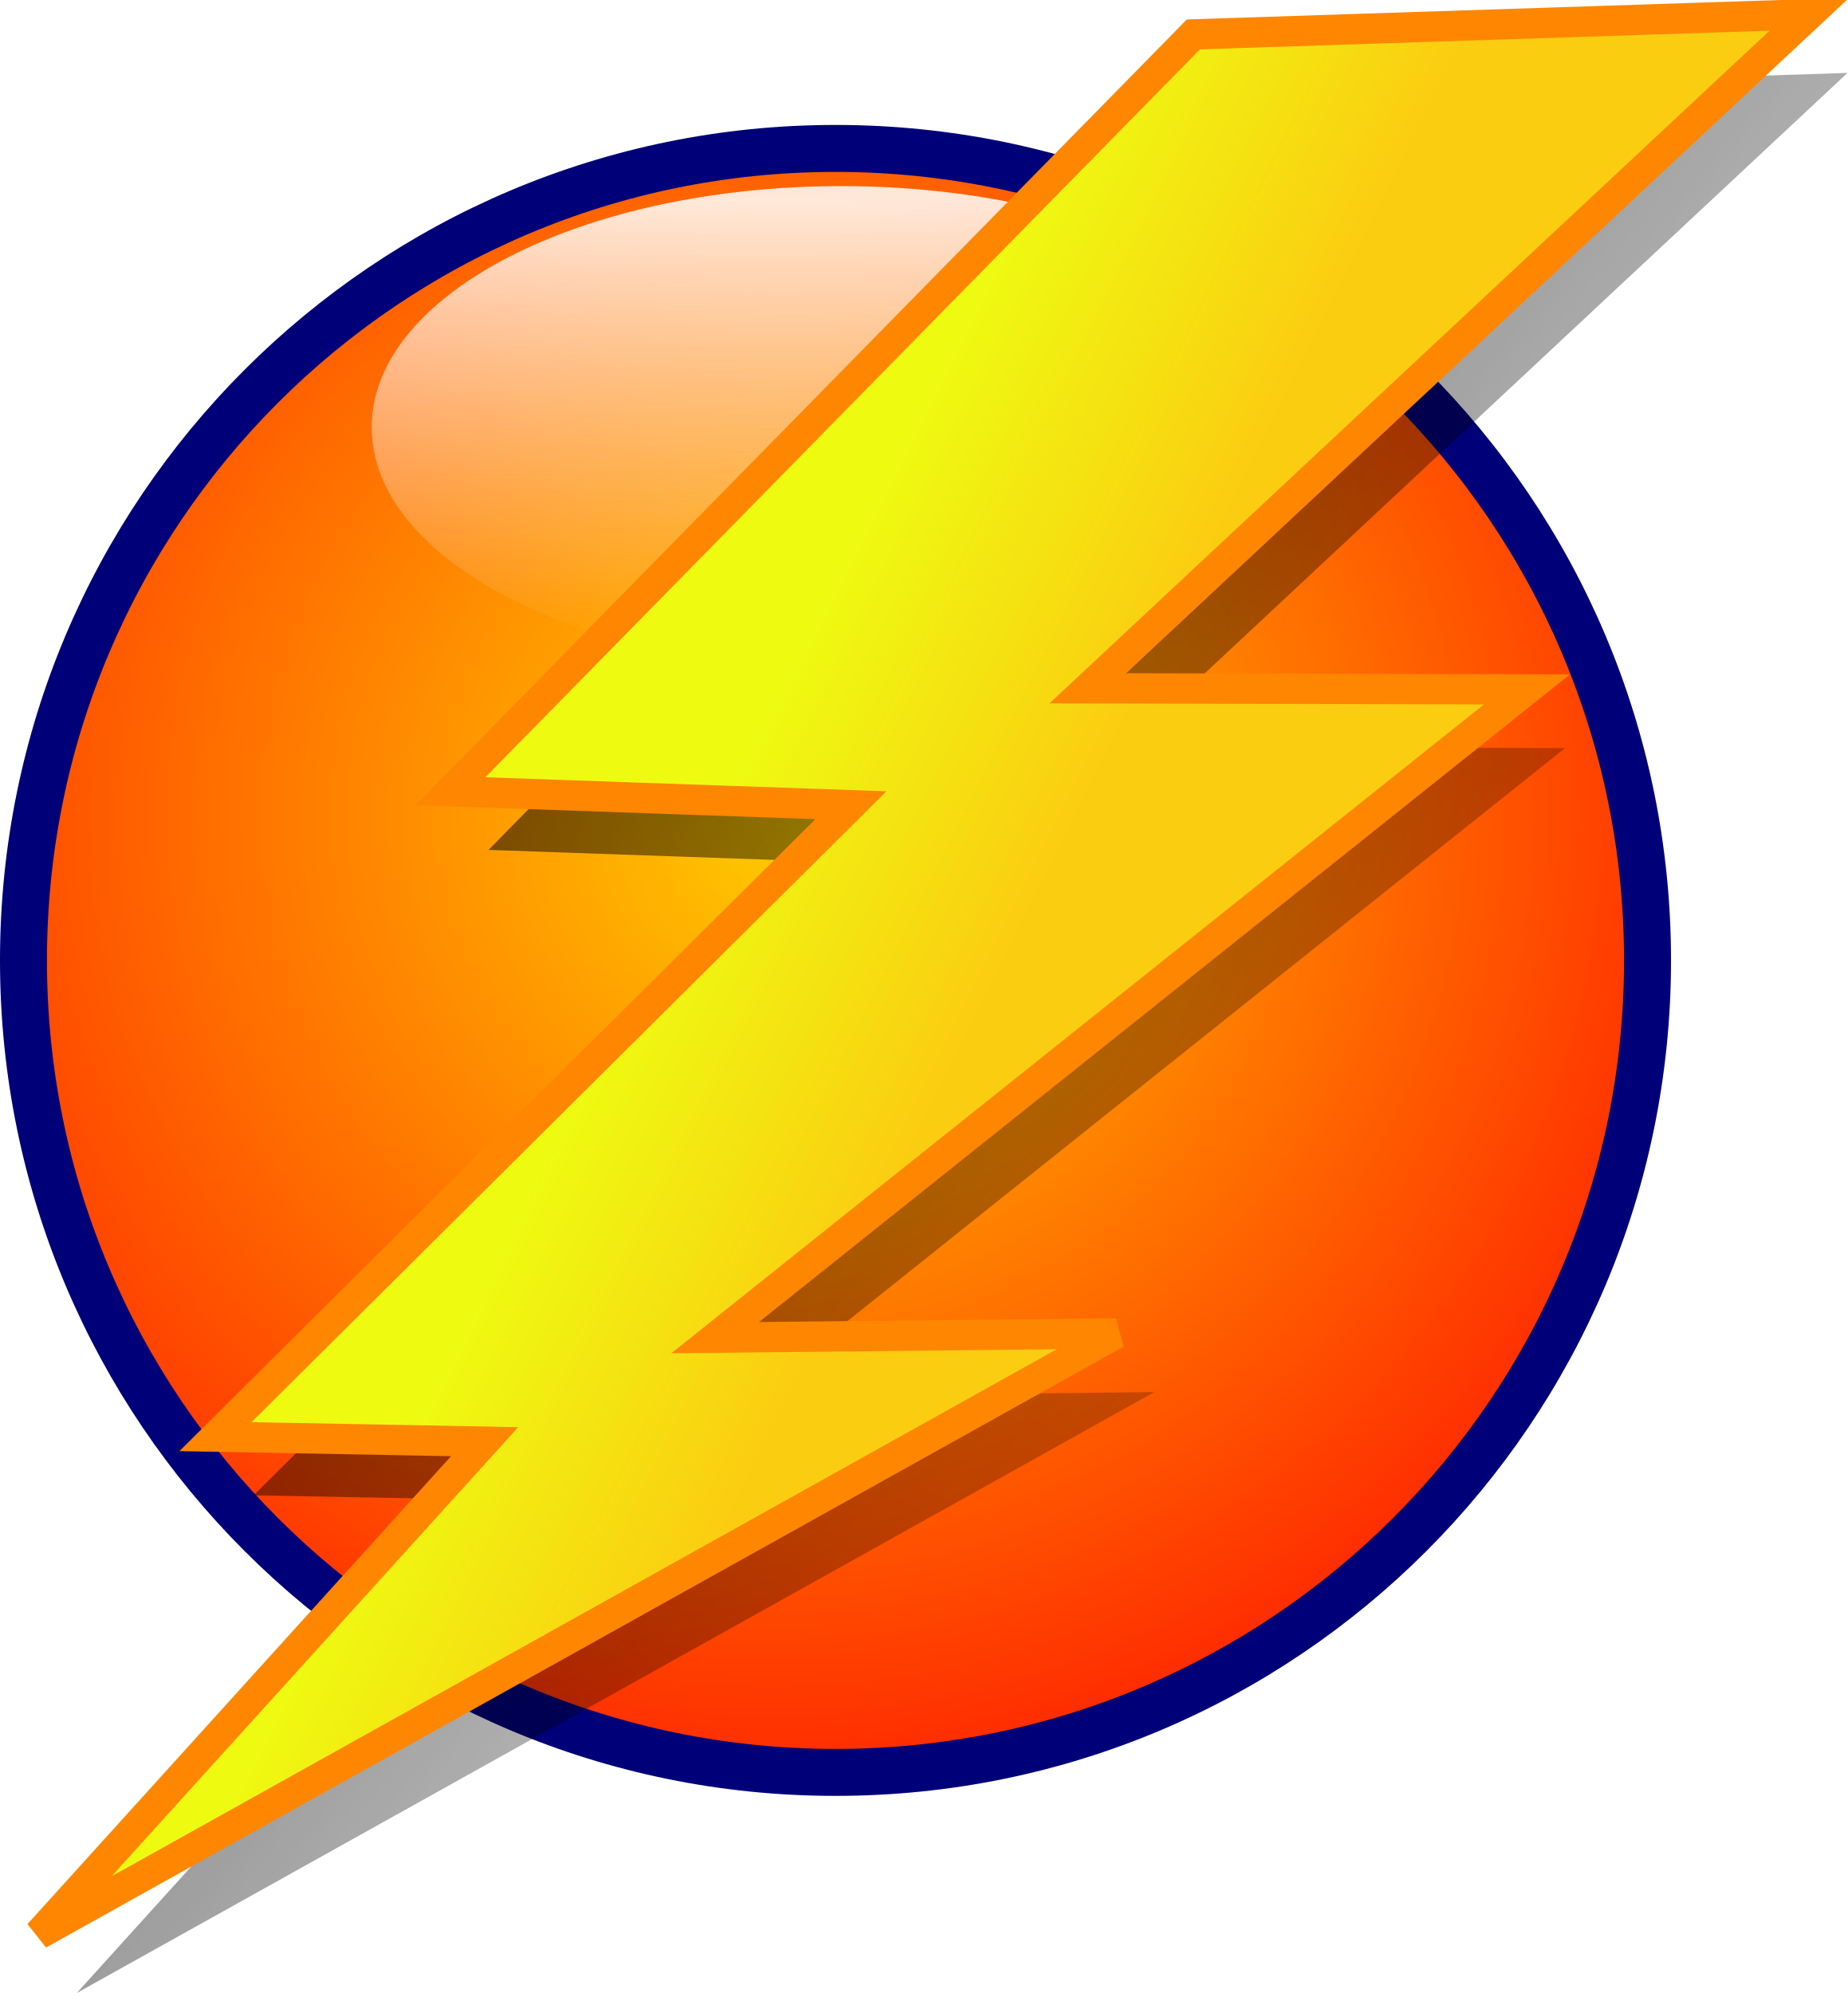
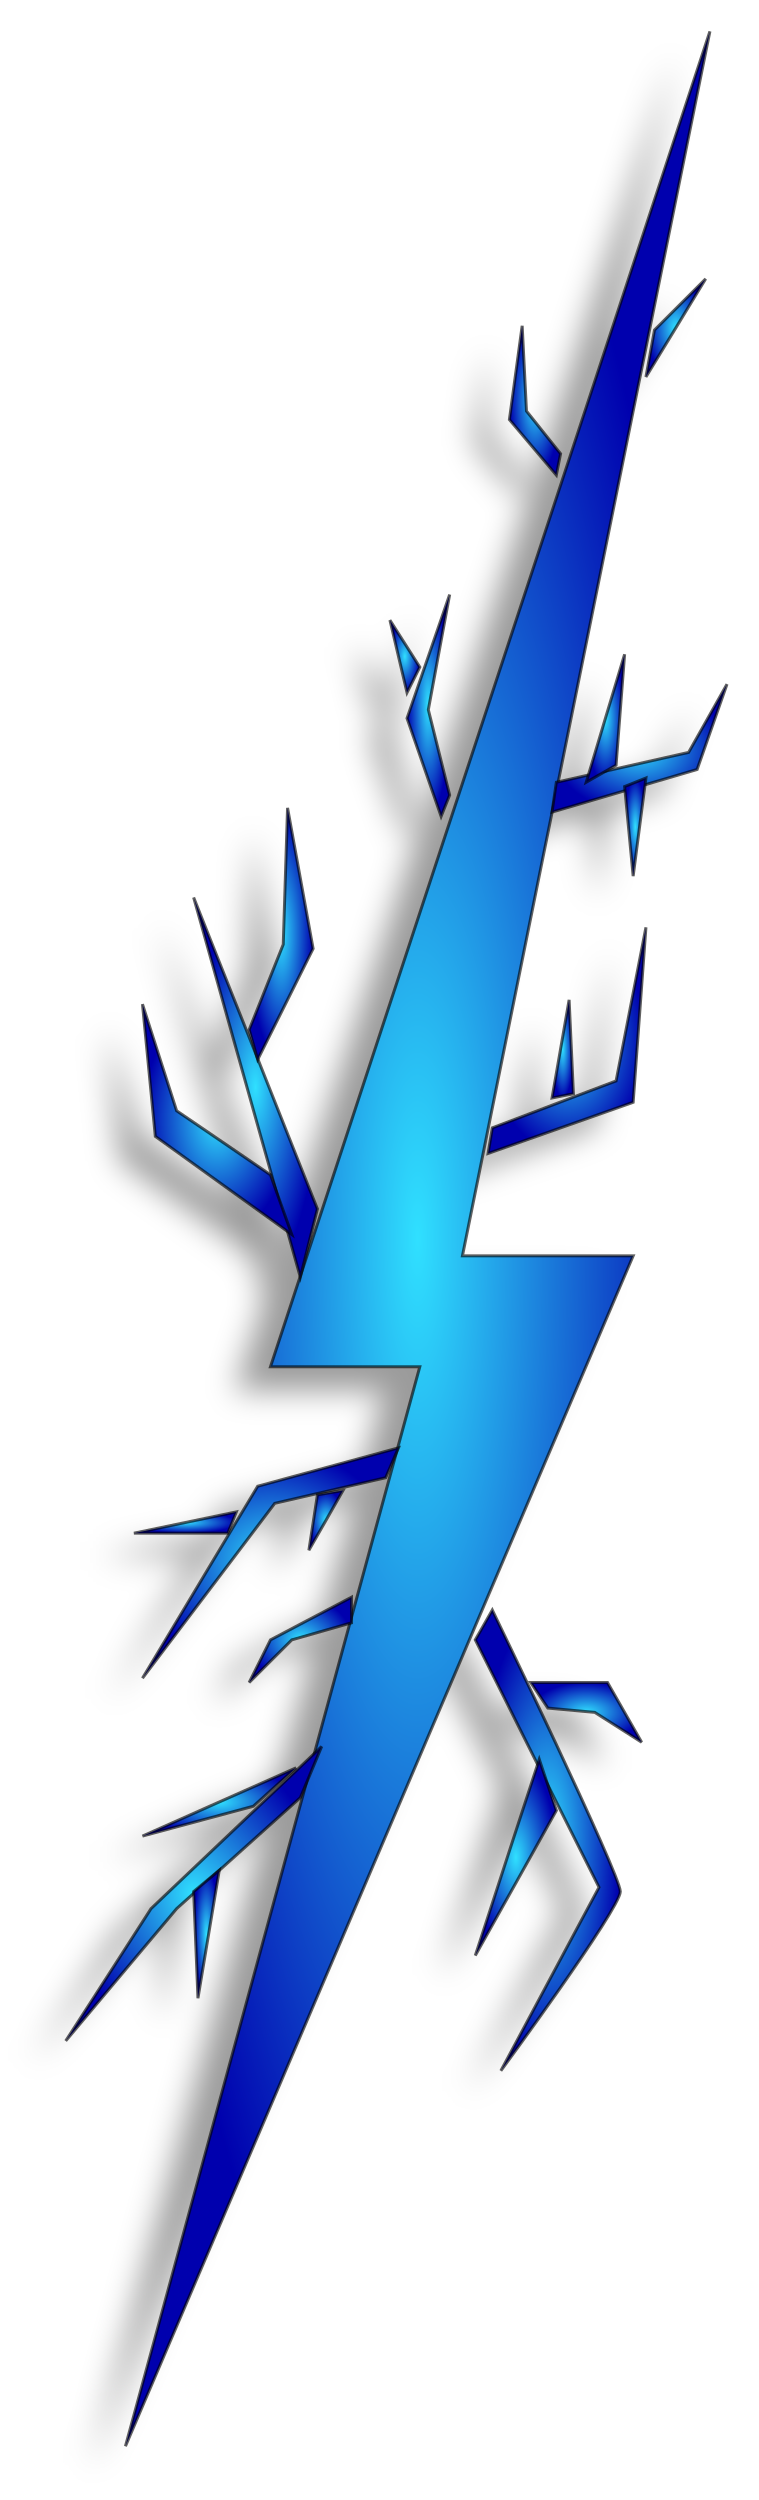
- <svg xmlns="http://www.w3.org/2000/svg" id="svg4845" viewBox="0 0 227.95 245.91" version="1.1">
-   <defs id="defs3">
-     <radialGradient id="radialGradient1718" fx="42.015" fy="36.314" gradientUnits="userSpaceOnUse" cy="36.044" cx="41.217" r="26.079">
-       <stop id="stop1710" style="stop-color:#ffcd00" offset="0" />
-       <stop id="stop1711" style="stop-color:#ff0000" offset="1" />
-     </radialGradient>
-     <linearGradient id="linearGradient1719" y2="53.926" gradientUnits="userSpaceOnUse" y1="20.797" gradientTransform="scale(.96029 1.0414)" x2="62.643" x1="24.699">
-       <stop id="stop4831" style="stop-color:#000000" offset="0" />
-       <stop id="stop4832" style="stop-color:#000000;stop-opacity:0" offset="1" />
+ <svg xmlns="http://www.w3.org/2000/svg" xmlns:xlink="http://www.w3.org/1999/xlink" id="svg7246" viewBox="0 0 126.96 418.54" version="1.0">
+   <defs id="defs7248">
+     <linearGradient id="linearGradient8285">
+       <stop id="stop8287" style="stop-color:#30e0ff" offset="0" />
+       <stop id="stop8289" style="stop-color:#0000ae" offset="1" />
    </linearGradient>
-     <linearGradient id="linearGradient1720" y2="45.819" gradientUnits="userSpaceOnUse" y1="32.828" gradientTransform="scale(1.3951 .71681)" x2="33.771" x1="33.714">
-       <stop id="stop4141" style="stop-color:#ffffff" offset="0" />
-       <stop id="stop4142" style="stop-color:#fffcfc;stop-opacity:0" offset="1" />
-     </linearGradient>
-     <linearGradient id="linearGradient1722" y2="37.407" gradientUnits="userSpaceOnUse" y1="33.98" gradientTransform="scale(.96088 1.0407)" x2="46.952" x1="40.586">
-       <stop id="stop4729" style="stop-color:#eefb11" offset="0" />
-       <stop id="stop4730" style="stop-color:#fbcd11" offset="1" />
-     </linearGradient>
+     <filter id="filter11733">
+       <feGaussianBlur id="feGaussianBlur11735" stdDeviation="2.575" />
+     </filter>
+     <radialGradient id="radialGradient2309" xlink:href="#linearGradient8285" gradientUnits="userSpaceOnUse" cy="154.15" cx="203.57" gradientTransform="matrix(1 0 0 1.6429 59.757 -83.361)" r="5" />
+     <radialGradient id="radialGradient2312" xlink:href="#linearGradient8285" gradientUnits="userSpaceOnUse" cy="166.29" cx="180" gradientTransform="matrix(1 0 0 2.9167 59.757 -302.99)" r="4.286" />
+     <radialGradient id="radialGradient2315" xlink:href="#linearGradient8285" gradientUnits="userSpaceOnUse" cy="209.15" cx="158.21" gradientTransform="matrix(1 0 0 2.4286 59.757 -283.05)" r="2.5" />
+     <radialGradient id="radialGradient2318" xlink:href="#linearGradient8285" gradientUnits="userSpaceOnUse" cy="217.36" cx="162.14" gradientTransform="matrix(1 0 0 5.2 59.757 -897.19)" r="3.571" />
+     <radialGradient id="radialGradient2321" xlink:href="#linearGradient8285" gradientUnits="userSpaceOnUse" cy="219.51" cx="191.79" gradientTransform="matrix(1 0 0 3.3333 59.757 -496.44)" r="3.214" />
+     <radialGradient id="radialGradient2324" xlink:href="#linearGradient8285" gradientUnits="userSpaceOnUse" cy="237.72" cx="196.79" gradientTransform="matrix(1 0 0 4.6 59.757 -840.05)" r="1.786" />
+     <radialGradient id="radialGradient2327" xlink:href="#linearGradient8285" gradientUnits="userSpaceOnUse" cy="274.86" cx="184.64" gradientTransform="matrix(1 0 0 4.6 59.757 -973.77)" r="1.786" />
+     <radialGradient id="radialGradient2330" xlink:href="#linearGradient8285" gradientUnits="userSpaceOnUse" cy="273.43" cx="185.36" gradientTransform="matrix(1 0 0 1.4324 59.757 -102.51)" r="13.214" />
+     <radialGradient id="radialGradient2333" xlink:href="#linearGradient8285" gradientUnits="userSpaceOnUse" cy="224.51" cx="197.5" gradientTransform="matrix(1 0 0 .73171 59.757 75.967)" r="14.643" />
+     <radialGradient id="radialGradient2336" xlink:href="#linearGradient8285" gradientUnits="userSpaceOnUse" cy="354.15" cx="121.43" gradientTransform="matrix(1 0 0 .20833 59.757 296.1)" r="8.571" />
+     <radialGradient id="radialGradient2339" xlink:href="#linearGradient8285" gradientUnits="userSpaceOnUse" cy="353.79" cx="145" gradientTransform="matrix(1 0 0 1.75 59.757 -249.61)" r="2.857" />
+     <radialGradient id="radialGradient2342" xlink:href="#linearGradient8285" gradientUnits="userSpaceOnUse" cy="373.79" cx="140.71" gradientTransform="matrix(1 0 0 .83333 59.757 78.033)" r="8.571" />
+     <radialGradient id="radialGradient2345" xlink:href="#linearGradient8285" gradientUnits="userSpaceOnUse" cy="360.93" cx="135.71" gradientTransform="matrix(1 0 0 0.9 59.757 51.828)" r="21.429" />
+     <radialGradient id="radialGradient2348" xlink:href="#linearGradient8285" gradientUnits="userSpaceOnUse" cy="423.08" cx="125" gradientTransform="matrix(1 0 0 5 59.757 -1676.6)" r="2.143" />
+     <radialGradient id="radialGradient2351" xlink:href="#linearGradient8285" gradientUnits="userSpaceOnUse" cy="400.93" cx="127.14" gradientTransform="matrix(1 0 0 .44444 59.757 238.48)" r="12.857" />
+     <radialGradient id="radialGradient2354" xlink:href="#linearGradient8285" gradientUnits="userSpaceOnUse" cy="416.29" cx="122.86" gradientTransform="matrix(1 0 0 1.15 59.757 -46.709)" r="21.429" />
+     <radialGradient id="radialGradient2357" xlink:href="#linearGradient8285" gradientUnits="userSpaceOnUse" cy="385.93" cx="188.57" gradientTransform="matrix(1 0 0 .53846 59.757 193.86)" r="9.286" />
+     <radialGradient id="radialGradient2360" xlink:href="#linearGradient8285" gradientUnits="userSpaceOnUse" cy="410.22" cx="176.79" gradientTransform="matrix(1 0 0 2.4211 59.757 -567.21)" r="6.786" />
+     <radialGradient id="radialGradient2363" xlink:href="#linearGradient8285" gradientUnits="userSpaceOnUse" cy="407.36" cx="182.14" gradientTransform="matrix(1 0 0 3.1765 59.757 -870.88)" r="12.143" />
+     <radialGradient id="radialGradient2366" xlink:href="#linearGradient8285" gradientUnits="userSpaceOnUse" cy="286.65" cx="126.79" gradientTransform="matrix(1 0 0 1.5429 59.757 -139.87)" r="12.5" />
+     <radialGradient id="radialGradient2369" xlink:href="#linearGradient8285" gradientUnits="userSpaceOnUse" cy="255.58" cx="137.5" gradientTransform="matrix(1 0 0 3.9333 59.757 -733.96)" r="5.357" />
+     <radialGradient id="radialGradient2372" xlink:href="#linearGradient8285" gradientUnits="userSpaceOnUse" cy="281.29" cx="133.21" gradientTransform="matrix(1 0 0 3.069 59.757 -566.25)" r="10.357" />
+     <radialGradient id="radialGradient2375" xlink:href="#linearGradient8285" gradientUnits="userSpaceOnUse" cy="306.65" cx="160.36" gradientTransform="matrix(1 0 0 4.1314 59.757 -944.5)" r="48.929" />
  </defs>
-   <g id="layer1" transform="translate(-8.5817 -2.501)">
-     <g id="g1713" transform="matrix(3.2788,0,0,3.2788,-9.7603,-5.697)">
-       <path id="path3504" style="stroke-linejoin:round;stroke:#000079;fill-rule:evenodd;display:block;fill:url(#radialGradient1718)" d="m60.104 39.286c0 9.55-7.741 17.291-17.291 17.291-9.55 0-17.291-7.741-17.291-17.291 0-9.55 7.741-17.291 17.291-17.291 9.55 0 17.291 7.741 17.291 17.291z" transform="matrix(1.7672,0,0,1.7672,-38.625,-30.784)" />
-       <path id="path4829" style="opacity:.789;fill-rule:evenodd;stroke-width:0;display:block;fill:url(#linearGradient1719)" d="m49.89 20.49-15.82 16.116 8.528 0.298-13.53 13.446 5.73 0.107-9.495 10.49 22.944-12.795-8.541 0.09l17.288-13.805-9.351-0.023 15.365-14.354-13.118 0.43z" transform="matrix(1.7672,0,0,1.7672,-36.232,-30.206)" />
-       <path id="path4764" style="opacity:.845;fill-rule:evenodd;stroke-width:0;display:block;fill:url(#linearGradient1720)" d="m57.231 28.348c0 2.837-4.477 5.138-9.999 5.138-5.522 0-9.999-2.3-9.999-5.138s4.477-5.138 9.999-5.138c5.522 0 9.999 2.3 9.999 5.138z" transform="matrix(1.7672,0,0,1.7672,-46.217,-31.513)" />
-       <path id="path4828" style="fill-rule:evenodd;stroke:#ff8600;stroke-width:.484pt;display:block;fill:url(#linearGradient1722)" d="m49.08 19.24-15.82 16.116 8.527 0.298-13.53 13.446 5.731 0.107-9.496 10.49 22.945-12.795-8.541 0.09l17.288-13.805-9.352-0.023 15.365-14.354-13.117 0.43z" transform="matrix(1.7672,0,0,1.7672,-36.232,-30.206)" />
+   <g id="layer1" transform="translate(-150.19 -114.99)">
+     <g id="g3346">
+       <g id="g10670" style="filter:url(#filter11733);fill-opacity:.392;fill:#000000" transform="translate(53.757 19.734)">
+         <path id="path10672" style="fill-rule:evenodd;fill:#000000;fill-opacity:.392" d="m209.29 104.51l-73.58 223.57h25l-49.28 180.71 85-199.28h-28.57l41.43-205z" />
+         <path id="path10674" style="fill-rule:evenodd;fill:#000000;fill-opacity:.392" d="m140.71 313.08l-17.85-63.57 20.71 52.14-2.86 11.43z" />
+         <path id="path10676" style="fill-rule:evenodd;fill:#000000;fill-opacity:.392" d="m133.57 276.65l9.29-18.57-4.29-23.57-0.71 22.85-5.72 14.29 1.43 5z" />
+         <path id="path10678" style="fill-rule:evenodd;fill:#000000;fill-opacity:.392" d="m135.71 295.93l-15.71-10.71-5.71-17.86 2.14 22.15 22.86 16.42-3.58-10z" />
+         <path id="path10680" style="fill-rule:evenodd;fill:#000000;fill-opacity:.392" d="m172.86 368.79s21.43 44.29 21.43 47.14c0 2.86-20 30-20 30l16.42-30.71-20.71-41.43 2.86-5z" />
+         <path id="path10682" style="fill-rule:evenodd;fill:#000000;fill-opacity:.392" d="m183.57 402.36l-13.57 24.29 10.71-32.86 2.86 8.57z" />
+         <path id="path10684" style="fill-rule:evenodd;fill:#000000;fill-opacity:.392" d="m179.29 380.93h12.85l5.72 10-7.86-5-7.86-0.71-2.85-4.29z" />
+         <path id="path10686" style="fill-rule:evenodd;fill:#000000;fill-opacity:.392" d="m144.29 391.65l-28.58 27.14-14.28 22.14 18.57-22.14 20.71-18.57 3.58-8.57z" />
+         <path id="path10688" style="fill-rule:evenodd;fill:#000000;fill-opacity:.392" d="m132.86 401.65l-18.57 5 25.71-11.43-7.14 6.43z" />
+         <path id="path10690" style="fill-rule:evenodd;fill:#000000;fill-opacity:.392" d="m127.14 412.36l-3.57 21.43-0.71-17.86 4.28-3.57z" />
+         <path id="path10692" style="fill-rule:evenodd;fill:#000000;fill-opacity:.392" d="m157.14 341.65l-23.57 6.43-19.28 32.14 22.14-29.29 18.57-4.28 2.14-5z" />
+         <path id="path10694" style="fill-rule:evenodd;fill:#000000;fill-opacity:.392" d="m149.29 366.65l-13.58 7.14-3.57 7.14 7.15-7.14 10-2.86v-4.28z" />
+         <path id="path10696" style="fill-rule:evenodd;fill:#000000;fill-opacity:.392" d="m147.86 348.79l-5.72 10 1.43-9.28 4.29-0.72z" />
+         <path id="path10698" style="fill-rule:evenodd;fill:#000000;fill-opacity:.392" d="m130 352.36l-17.14 3.57h15.71l1.43-3.57z" />
+         <path id="path10700" style="fill-rule:evenodd;fill:#000000;fill-opacity:.392" d="m182.86 235.22l24.28-7.14 5-14.29-6.43 11.43-22.14 5-0.71 5z" />
+         <path id="path10702" style="fill-rule:evenodd;fill:#000000;fill-opacity:.392" d="m172.86 288.08l20.71-7.86 5-25.71-2.14 29.28-24.29 8.57 0.72-4.28z" />
+         <path id="path10704" style="fill-rule:evenodd;fill:#000000;fill-opacity:.392" d="m182.86 283.08l2.85-16.43 0.72 15.71-3.57 0.72z" />
+         <path id="path10706" style="fill-rule:evenodd;fill:#000000;fill-opacity:.392" d="m195 230.93l1.43 15 2.14-16.42-3.57 1.42z" />
+         <path id="path10708" style="fill-rule:evenodd;fill:#000000;fill-opacity:.392" d="m188.57 230.22l6.43-21.43-1.43 18.57-5 2.86z" />
+         <path id="path10710" style="fill-rule:evenodd;fill:#000000;fill-opacity:.392" d="m164.29 235.93l-5.72-16.42 7.14-20.72-3.57 19.29 3.57 14.28-1.42 3.57z" />
+         <path id="path10712" style="fill-rule:evenodd;fill:#000000;fill-opacity:.392" d="m158.57 215.22l-2.86-12.14 5 7.85-2.14 4.29z" />
+         <path id="path10714" style="fill-rule:evenodd;fill:#000000;fill-opacity:.392" d="m183.57 178.79l-7.86-9.28 2.15-15.72 0.71 14.29 5.72 7.14-0.72 3.57z" />
+         <path id="path10716" style="fill-rule:evenodd;fill:#000000;fill-opacity:.392" d="m200 154.51l8.57-8.58-10 16.43 1.43-7.85z" />
+       </g>
+       <path id="path7258" style="stroke-opacity:.621;fill-rule:evenodd;stroke:#000000;stroke-width:.5;fill:url(#radialGradient2375)" d="m269.04 120.24l-73.57 223.57h25l-49.28 180.72 85-199.29h-28.58l41.43-205z" />
+       <path id="path7260" style="stroke-opacity:.621;fill-rule:evenodd;stroke:#000000;stroke-width:.5;fill:url(#radialGradient2372)" d="m200.47 328.81l-17.86-63.57 20.72 52.14-2.86 11.43z" />
+       <path id="path7262" style="stroke-opacity:.621;fill-rule:evenodd;stroke:#000000;stroke-width:.5;fill:url(#radialGradient2369)" d="m193.33 292.38l9.28-18.57-4.28-23.57-0.72 22.86-5.71 14.28 1.43 5z" />
+       <path id="path7264" style="stroke-opacity:.621;fill-rule:evenodd;stroke:#000000;stroke-width:.5;fill:url(#radialGradient2366)" d="m195.47 311.67l-15.71-10.72-5.72-17.85 2.15 22.14 22.85 16.43-3.57-10z" />
+       <path id="path7266" style="stroke-opacity:.621;fill-rule:evenodd;stroke:#000000;stroke-width:.5;fill:url(#radialGradient2363)" d="m232.61 384.53s21.43 44.28 21.43 47.14-20 30-20 30l16.43-30.72-20.71-41.42 2.85-5z" />
+       <path id="path7268" style="stroke-opacity:.621;fill-rule:evenodd;stroke:#000000;stroke-width:.5;fill:url(#radialGradient2360)" d="m243.33 418.1l-13.57 24.28 10.71-32.85 2.86 8.57z" />
+       <path id="path7270" style="stroke-opacity:.621;fill-rule:evenodd;stroke:#000000;stroke-width:.5;fill:url(#radialGradient2357)" d="m239.04 396.67h12.86l5.71 10-7.85-5-7.86-0.72-2.86-4.28z" />
+       <path id="path7272" style="stroke-opacity:.621;fill-rule:evenodd;stroke:#000000;stroke-width:.5;fill:url(#radialGradient2354)" d="m204.04 407.38l-28.57 27.15-14.28 22.14 18.57-22.14 20.71-18.58 3.57-8.57z" />
+       <path id="path7274" style="stroke-opacity:.621;fill-rule:evenodd;stroke:#000000;stroke-width:.5;fill:url(#radialGradient2351)" d="m192.61 417.38l-18.57 5 25.72-11.43-7.15 6.43z" />
+       <path id="path7276" style="stroke-opacity:.621;fill-rule:evenodd;stroke:#000000;stroke-width:.5;fill:url(#radialGradient2348)" d="m186.9 428.1l-3.57 21.43-0.72-17.86 4.29-3.57z" />
+       <path id="path7278" style="stroke-opacity:.621;fill-rule:evenodd;stroke:#000000;stroke-width:.5;fill:url(#radialGradient2345)" d="m216.9 357.38l-23.57 6.43-19.29 32.14 22.15-29.28 18.57-4.29 2.14-5z" />
+       <path id="path7280" style="stroke-opacity:.621;fill-rule:evenodd;stroke:#000000;stroke-width:.5;fill:url(#radialGradient2342)" d="m209.04 382.38l-13.57 7.15-3.57 7.14 7.14-7.14 10-2.86v-4.29z" />
+       <path id="path7282" style="stroke-opacity:.621;fill-rule:evenodd;stroke:#000000;stroke-width:.5;fill:url(#radialGradient2339)" d="m207.61 364.53l-5.71 10 1.43-9.29 4.28-0.71z" />
+       <path id="path7284" style="stroke-opacity:.621;fill-rule:evenodd;stroke:#000000;stroke-width:.5;fill:url(#radialGradient2336)" d="m189.76 368.1l-17.15 3.57h15.72l1.43-3.57z" />
+       <path id="path7288" style="stroke-opacity:.621;fill-rule:evenodd;stroke:#000000;stroke-width:.5;fill:url(#radialGradient2333)" d="m242.61 250.95l24.29-7.14 5-14.28-6.43 11.42-22.14 5-0.72 5z" />
+       <path id="path7290" style="stroke-opacity:.621;fill-rule:evenodd;stroke:#000000;stroke-width:.5;fill:url(#radialGradient2330)" d="m232.61 303.81l20.72-7.86 5-25.71-2.14 29.29-24.29 8.57 0.71-4.29z" />
+       <path id="path7292" style="stroke-opacity:.621;fill-rule:evenodd;stroke:#000000;stroke-width:.5;fill:url(#radialGradient2327)" d="m242.61 298.81l2.86-16.43 0.72 15.72-3.58 0.71z" />
+       <path id="path7298" style="stroke-opacity:.621;fill-rule:evenodd;stroke:#000000;stroke-width:.5;fill:url(#radialGradient2324)" d="m254.76 246.67l1.43 15 2.14-16.43-3.57 1.43z" />
+       <path id="path7300" style="stroke-opacity:.621;fill-rule:evenodd;stroke:#000000;stroke-width:.5;fill:url(#radialGradient2321)" d="m248.33 245.95l6.43-21.42-1.43 18.57-5 2.85z" />
+       <path id="path7302" style="stroke-opacity:.621;fill-rule:evenodd;stroke:#000000;stroke-width:.5;fill:url(#radialGradient2318)" d="m224.04 251.67l-5.71-16.43 7.14-20.71-3.57 19.28 3.57 14.29-1.43 3.57z" />
+       <path id="path7306" style="stroke-opacity:.621;fill-rule:evenodd;stroke:#000000;stroke-width:.5;fill:url(#radialGradient2315)" d="m218.33 230.95l-2.86-12.14 5 7.86-2.14 4.28z" />
+       <path id="path7310" style="stroke-opacity:.621;fill-rule:evenodd;stroke:#000000;stroke-width:.5;fill:url(#radialGradient2312)" d="m243.33 194.53l-7.86-9.29 2.14-15.71 0.72 14.28 5.71 7.14-0.71 3.58z" />
+       <path id="path7314" style="stroke-opacity:.621;fill-rule:evenodd;stroke:#000000;stroke-width:.5;fill:url(#radialGradient2309)" d="m259.76 170.24l8.57-8.57-10 16.43 1.43-7.86z" />
    </g>
  </g>
</svg>
